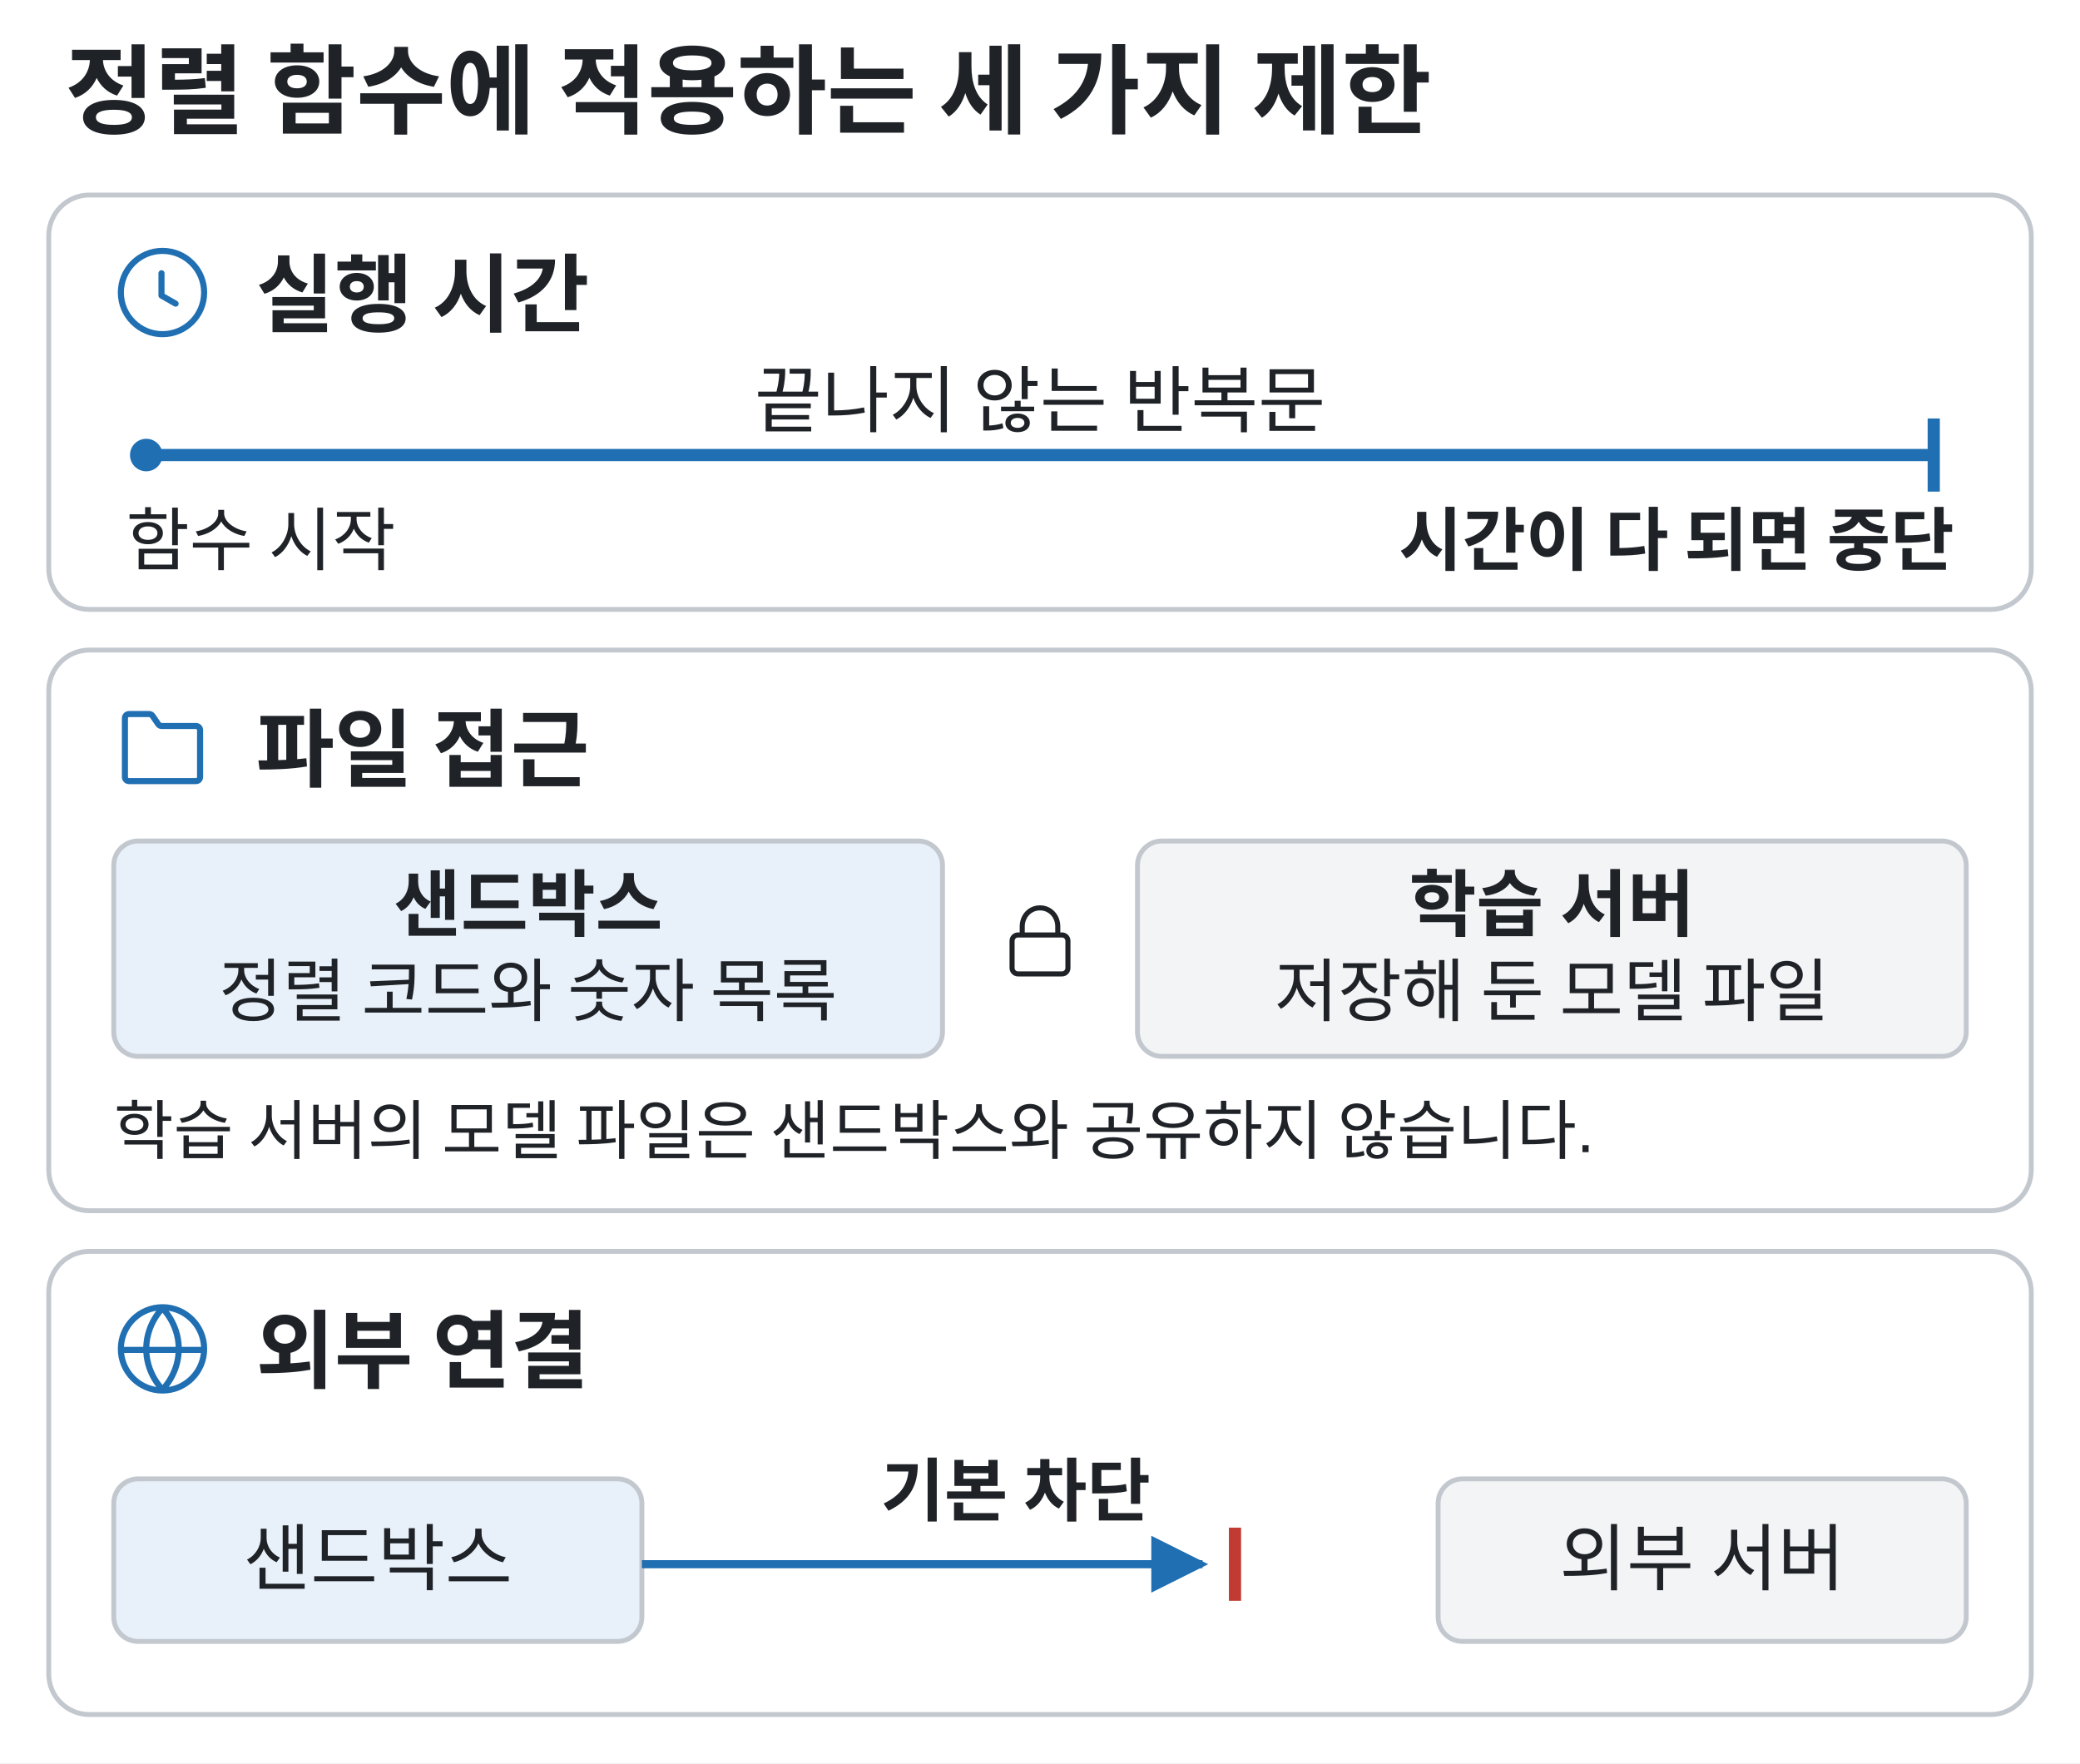
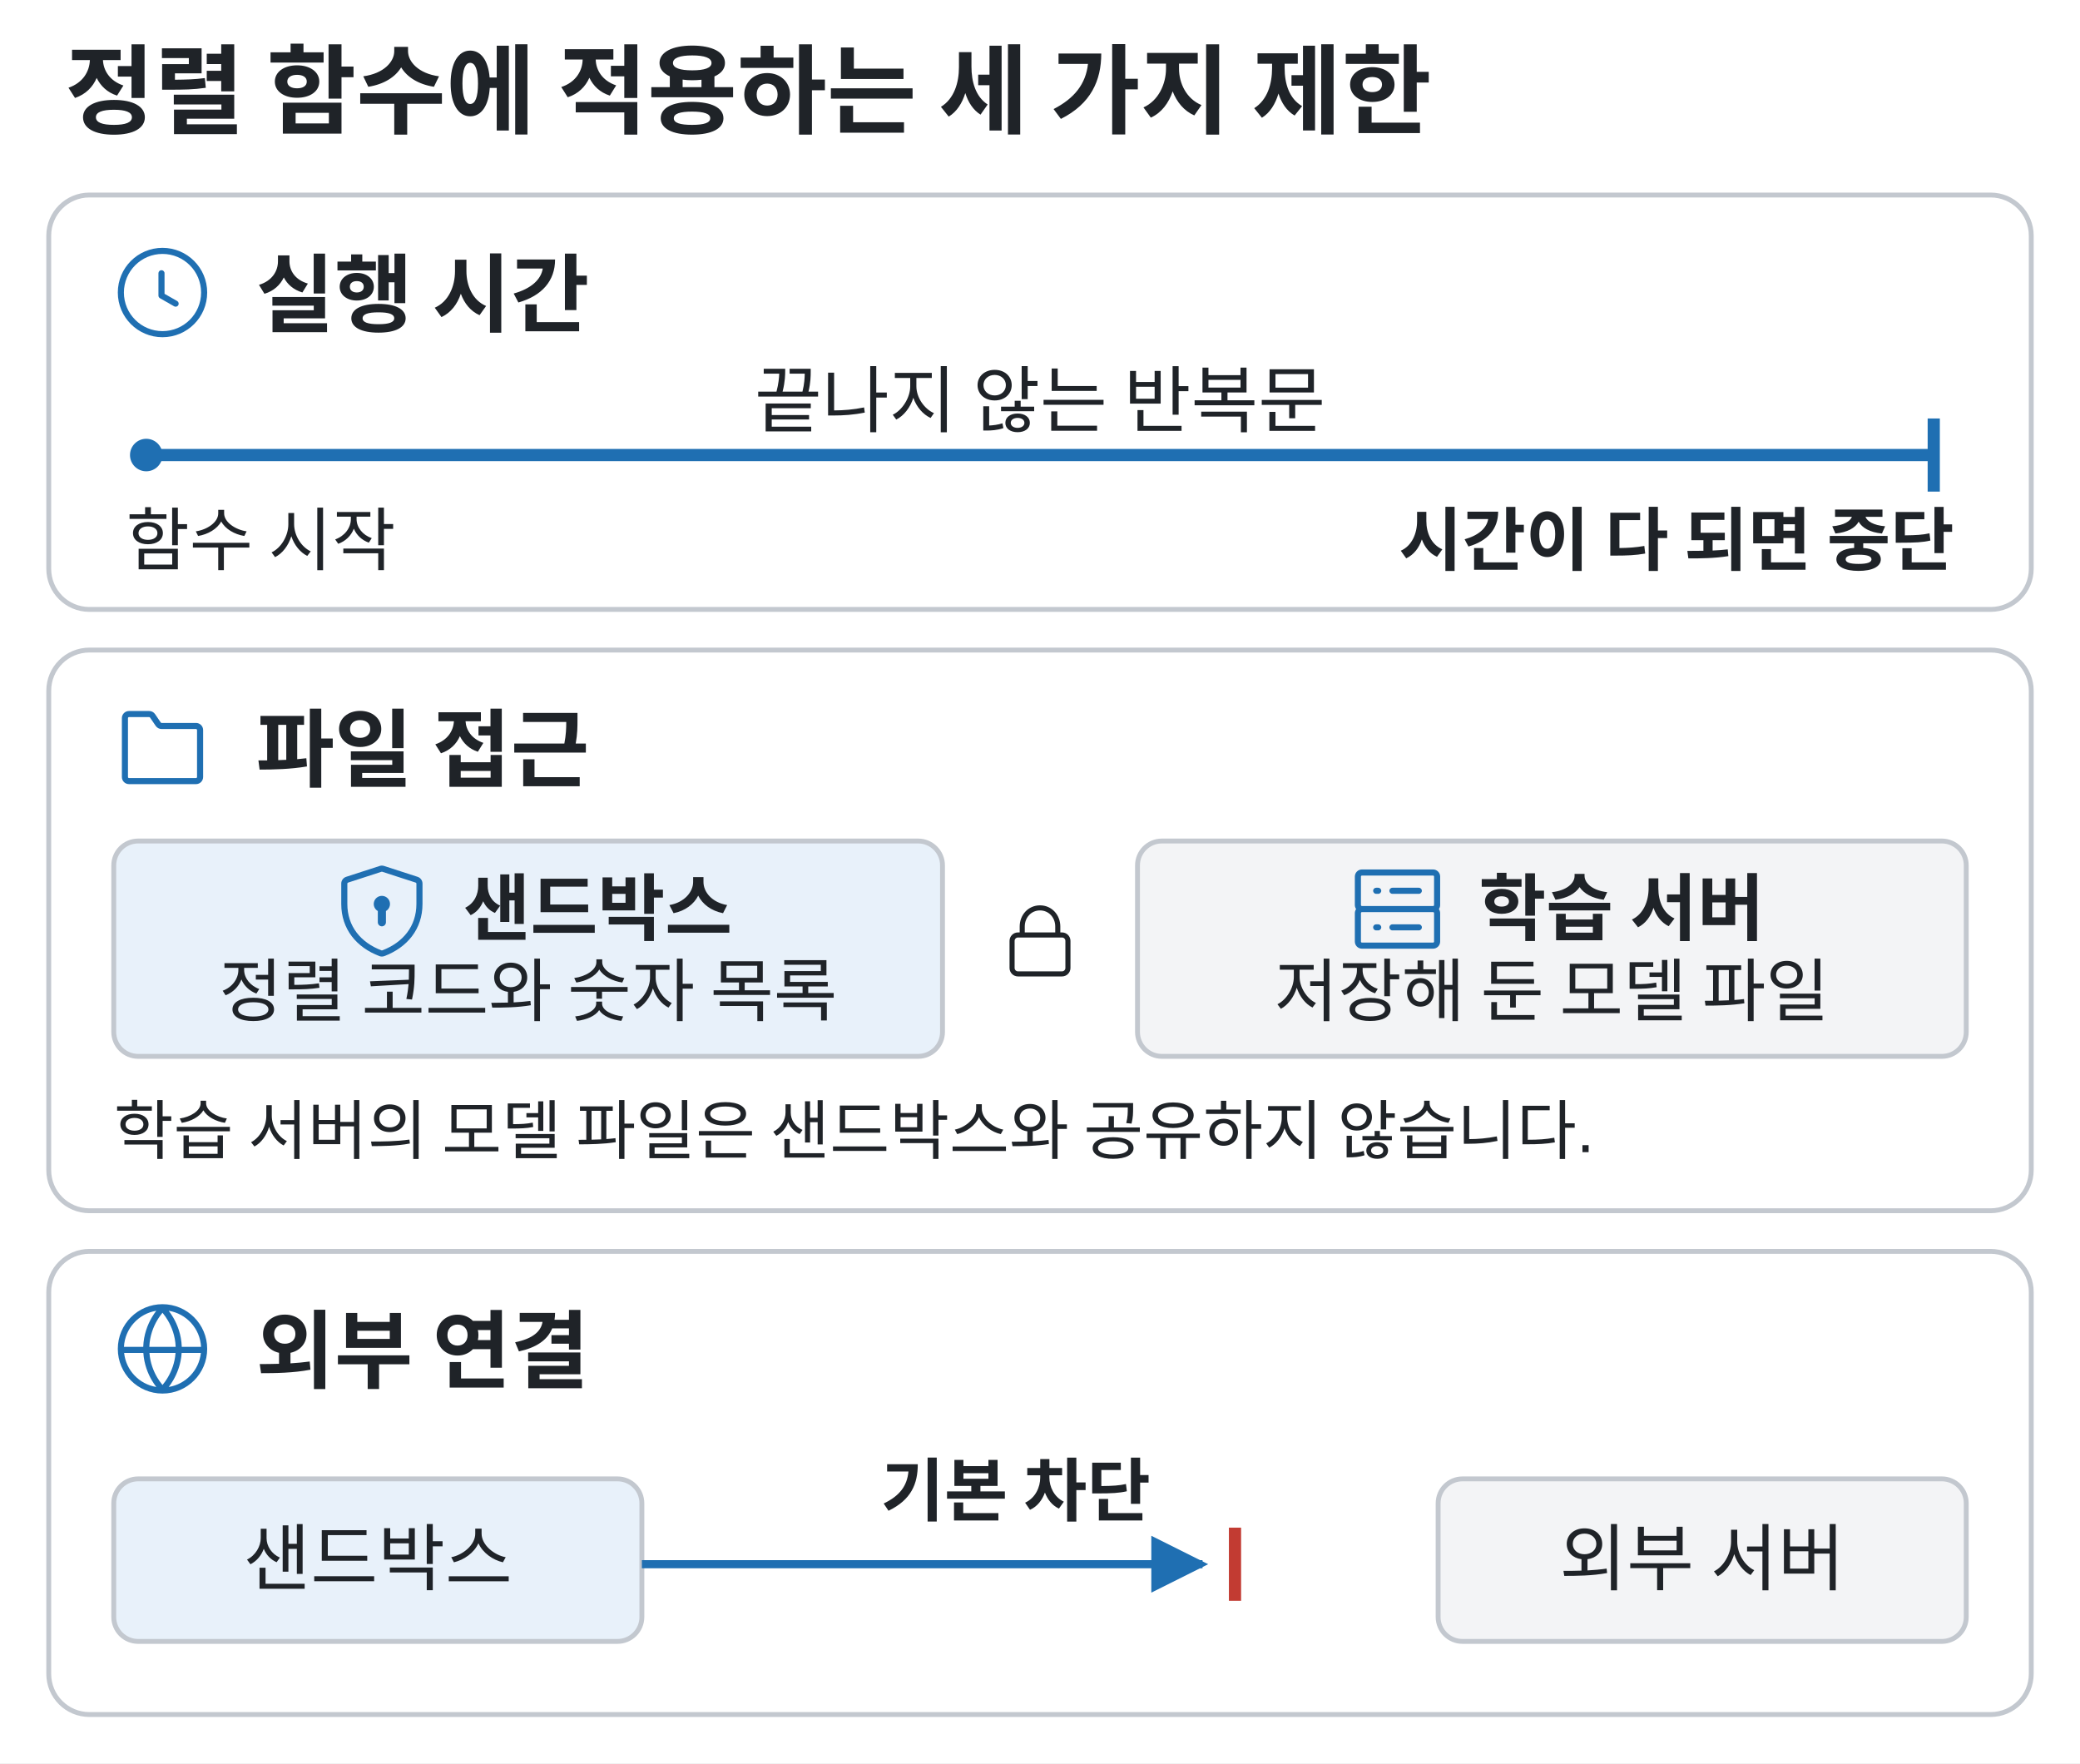
<svg xmlns="http://www.w3.org/2000/svg" width="512px" height="434px" viewBox="0 0 512 434" font-family="Pretendard, 'Apple SD Gothic Neo', 'Noto Sans KR', 'Malgun Gothic', Arial, sans-serif">
  <defs>
    <marker id="head-ink" viewBox="0 0 10 10" refX="9" refY="5" markerWidth="7" markerHeight="7" orient="auto-start-reverse">
      <path d="M0,0 L10,5 L0,10 z" fill="#1F2328" />
    </marker>
    <marker id="head-red" viewBox="0 0 10 10" refX="9" refY="5" markerWidth="7" markerHeight="7" orient="auto-start-reverse">
      <path d="M0,0 L10,5 L0,10 z" fill="#C23B32" />
    </marker>
    <marker id="head-accent" viewBox="0 0 10 10" refX="9" refY="5" markerWidth="7" markerHeight="7" orient="auto-start-reverse">
      <path d="M0,0 L10,5 L0,10 z" fill="#1F6FB2" />
    </marker>
    <marker id="head-muted" viewBox="0 0 10 10" refX="9" refY="5" markerWidth="7" markerHeight="7" orient="auto-start-reverse">
      <path d="M0,0 L10,5 L0,10 z" fill="#9AA1AB" />
    </marker>
  </defs>
  <rect width="100%" height="100%" fill="#FFFFFF" />
  <text x="16" y="31" font-size="24" font-weight="600" fill="#1F2328" text-anchor="start">정렬 함수에 적용하는 세 가지 제한</text>
  <rect x="12" y="48" width="488" height="102" rx="10" fill="#FFFFFF" stroke="#C3C8CF" stroke-width="1.2" />
  <g transform="translate(28,60) scale(1.0)" fill="#1F6FB2">
    <path d="M12.5 7.25a.75.75 0 0 0-1.5 0v5.5c0 .27.144.518.378.651l3.5 2a.75.75 0 0 0 .744-1.302L12.5 12.315z" />
    <path d="M12 1c6.075 0 11 4.925 11 11s-4.925 11-11 11S1 18.075 1 12 5.925 1 12 1M2.5 12a9.5 9.5 0 0 0 9.5 9.5 9.5 9.5 0 0 0 9.5-9.5A9.5 9.5 0 0 0 12 2.5 9.5 9.5 0 0 0 2.5 12" />
  </g>
  <text x="63" y="80" font-size="21" font-weight="600" fill="#1F2328" text-anchor="start">실행 시간</text>
  <rect x="12" y="160" width="488" height="138" rx="10" fill="#FFFFFF" stroke="#C3C8CF" stroke-width="1.2" />
  <g transform="translate(28,172) scale(1.0)" fill="#1F6FB2">
    <path d="M2 4.75C2 3.784 2.784 3 3.75 3h4.971c.58 0 1.12.286 1.447.765l1.404 2.063c.046.069.124.11.207.11h8.471c.966 0 1.75.783 1.75 1.75V19.25A1.75 1.75 0 0 1 20.25 21H3.75A1.75 1.75 0 0 1 2 19.25Zm1.75-.25a.25.25 0 0 0-.25.25v14.5c0 .138.112.25.25.25h16.5a.25.25 0 0 0 .25-.25V7.687a.25.25 0 0 0-.25-.25h-8.471a1.75 1.75 0 0 1-1.447-.765L8.928 4.61a.25.25 0 0 0-.208-.11Z" />
  </g>
  <text x="63" y="192" font-size="21" font-weight="600" fill="#1F2328" text-anchor="start">파일 접근</text>
  <rect x="12" y="308" width="488" height="114" rx="10" fill="#FFFFFF" stroke="#C3C8CF" stroke-width="1.2" />
  <g transform="translate(28,320) scale(1.0)" fill="#1F6FB2">
    <path d="M12 1c6.075 0 11 4.925 11 11s-4.925 11-11 11S1 18.075 1 12 5.925 1 12 1m3.241 10.5zc-.1-2.708-.992-4.904-1.89-6.452a14 14 0 0 0-1.304-1.88L12 3.11l-.047.059c-.354.425-.828 1.06-1.304 1.88-.898 1.547-1.79 3.743-1.89 6.451Zm-12.728 0h4.745c.1-3.037 1.1-5.49 2.093-7.204.39-.672.78-1.233 1.119-1.673C6.11 3.329 2.746 7 2.513 11.5m18.974 0C21.254 7 17.89 3.329 13.53 2.623c.339.44.729 1.001 1.119 1.673.993 1.714 1.993 4.167 2.093 7.204ZM8.787 13c.182 2.478 1.02 4.5 1.862 5.953q.574.993 1.304 1.88l.047.057.047-.059c.354-.425.828-1.06 1.304-1.88.842-1.451 1.679-3.471 1.862-5.951Zm-1.504 0H2.552a9.505 9.505 0 0 0 7.918 8.377 16 16 0 0 1-1.119-1.673C8.413 18.085 7.47 15.807 7.283 13m9.434 0c-.186 2.807-1.13 5.085-2.068 6.704-.39.672-.78 1.233-1.118 1.673A9.506 9.506 0 0 0 21.447 13Z" />
  </g>
  <text x="63" y="340" font-size="21" font-weight="600" fill="#1F2328" text-anchor="start">외부 연결</text>
  <path d="M36,112 L476,112" fill="none" stroke="#1F6FB2" stroke-width="3" />
  <circle cx="36" cy="112" r="4" fill="#1F6FB2" />
  <path d="M476,103 L476,121" fill="none" stroke="#1F6FB2" stroke-width="3" />
  <text x="256" y="105" font-size="18" fill="#1F2328" text-anchor="middle">끝나지 않는 반복문</text>
  <text x="31" y="139" font-size="17" fill="#1F2328" text-anchor="start">함수 시작</text>
  <text x="481" y="139" font-size="17" font-weight="600" fill="#1F2328" text-anchor="end">시간이 다 되면 중단</text>
  <rect x="28" y="207" width="204" height="53" rx="6" fill="#E8F1FA" stroke="#C3C8CF" stroke-width="1.2" />
-   <text x="130" y="229" font-size="18" font-weight="600" fill="#1F2328" text-anchor="middle">샌드박스</text>
+   <g transform="translate(82.0,212) scale(1.0)" fill="#1F6FB2">
+     <path d="M11.46 1.137a1.75 1.75 0 0 1 1.08 0l8.25 2.675A1.75 1.75 0 0 1 22 5.476V10.5c0 6.19-3.77 10.705-9.401 12.83a1.7 1.7 0 0 1-1.198 0C5.771 21.204 2 16.69 2 10.5V5.476c0-.76.49-1.43 1.21-1.664Zm.617 1.426a.25.25 0 0 0-.154 0L3.673 5.24a.25.25 0 0 0-.173.237V10.5c0 5.461 3.28 9.483 8.43 11.426a.2.2 0 0 0 .14 0c5.15-1.943 8.43-5.965 8.43-11.426V5.476a.25.25 0 0 0-.173-.237ZM13 12.232V15a1 1 0 0 1-2 0v-2.768a2 2 0 1 1 2 0" />
+   </g>
+   <text x="114.0" y="230" font-size="18" font-weight="600" fill="#1F2328" text-anchor="start">샌드박스</text>
  <text x="130" y="250" font-size="17" fill="#1F2328" text-anchor="middle">정렬 코드와 숫자 목록</text>
  <rect x="280" y="207" width="204" height="53" rx="6" fill="#F3F4F6" stroke="#C3C8CF" stroke-width="1.2" />
-   <text x="382" y="229" font-size="18" font-weight="600" fill="#1F2328" text-anchor="middle">학습 서버</text>
+   <g transform="translate(332.0,212) scale(1.0)" fill="#1F6FB2">
+     <path d="M10.75 6.5a.75.75 0 0 0 0 1.5h6.5a.75.75 0 0 0 0-1.5zM6 7.25a.75.75 0 0 1 .75-.75h.5a.75.75 0 0 1 0 1.5h-.5A.75.75 0 0 1 6 7.25m4 9a.75.75 0 0 1 .75-.75h6.5a.75.75 0 0 1 0 1.5h-6.5a.75.75 0 0 1-.75-.75m-3.25-.75a.75.75 0 0 0 0 1.5h.5a.75.75 0 0 0 0-1.5z" />
+     <path d="M3.25 2h17.5c.966 0 1.75.784 1.75 1.75v7c0 .372-.116.716-.314 1 .198.284.314.628.314 1v7a1.75 1.75 0 0 1-1.75 1.75H3.25a1.75 1.75 0 0 1-1.75-1.75v-7c0-.358.109-.707.314-1a1.74 1.74 0 0 1-.314-1v-7C1.5 2.784 2.284 2 3.25 2m0 10.5a.25.25 0 0 0-.25.25v7c0 .138.112.25.25.25h17.5a.25.25 0 0 0 .25-.25v-7a.25.25 0 0 0-.25-.25Zm0-1.5h17.5a.25.25 0 0 0 .25-.25v-7a.25.25 0 0 0-.25-.25H3.25a.25.25 0 0 0-.25.25v7c0 .138.112.25.25.25" />
+   </g>
+   <text x="364.0" y="230" font-size="18" font-weight="600" fill="#1F2328" text-anchor="start">학습 서버</text>
  <text x="382" y="250" font-size="17" fill="#1F2328" text-anchor="middle">저장해 둔 모델 파일</text>
  <g transform="translate(246,222) scale(0.8333333)" fill="#1F2328">
    <path d="M6 9V7.25C6 3.845 8.503 1 12 1s6 2.845 6 6.25V9h.5a2.5 2.5 0 0 1 2.5 2.5v8a2.5 2.5 0 0 1-2.5 2.5h-13A2.5 2.5 0 0 1 3 19.5v-8A2.5 2.5 0 0 1 5.5 9Zm-1.5 2.5v8a1 1 0 0 0 1 1h13a1 1 0 0 0 1-1v-8a1 1 0 0 0-1-1h-13a1 1 0 0 0-1 1m3-4.25V9h9V7.25c0-2.67-1.922-4.75-4.5-4.75S7.5 4.58 7.5 7.25" />
  </g>
  <text x="28" y="284" font-size="16" fill="#1F2328" text-anchor="start">학습 서버의 모델 파일은 샌드박스와 공유하지 않습니다.</text>
  <rect x="28" y="364" width="130" height="40" rx="6" fill="#E8F1FA" stroke="#C3C8CF" stroke-width="1.2" />
  <text x="93" y="390" font-size="18" fill="#1F2328" text-anchor="middle">샌드박스</text>
  <rect x="354" y="364" width="130" height="40" rx="6" fill="#F3F4F6" stroke="#C3C8CF" stroke-width="1.2" />
  <text x="419" y="390" font-size="18" fill="#1F2328" text-anchor="middle">외부 서버</text>
  <path d="M158,385 L296,385" fill="none" stroke="#1F6FB2" stroke-width="2" marker-end="url(#head-accent)" />
  <path d="M304,376 L304,394" fill="none" stroke="#C23B32" stroke-width="3" />
  <text x="250" y="373" font-size="17" font-weight="600" fill="#1F2328" text-anchor="middle">기본 차단</text>
</svg>
